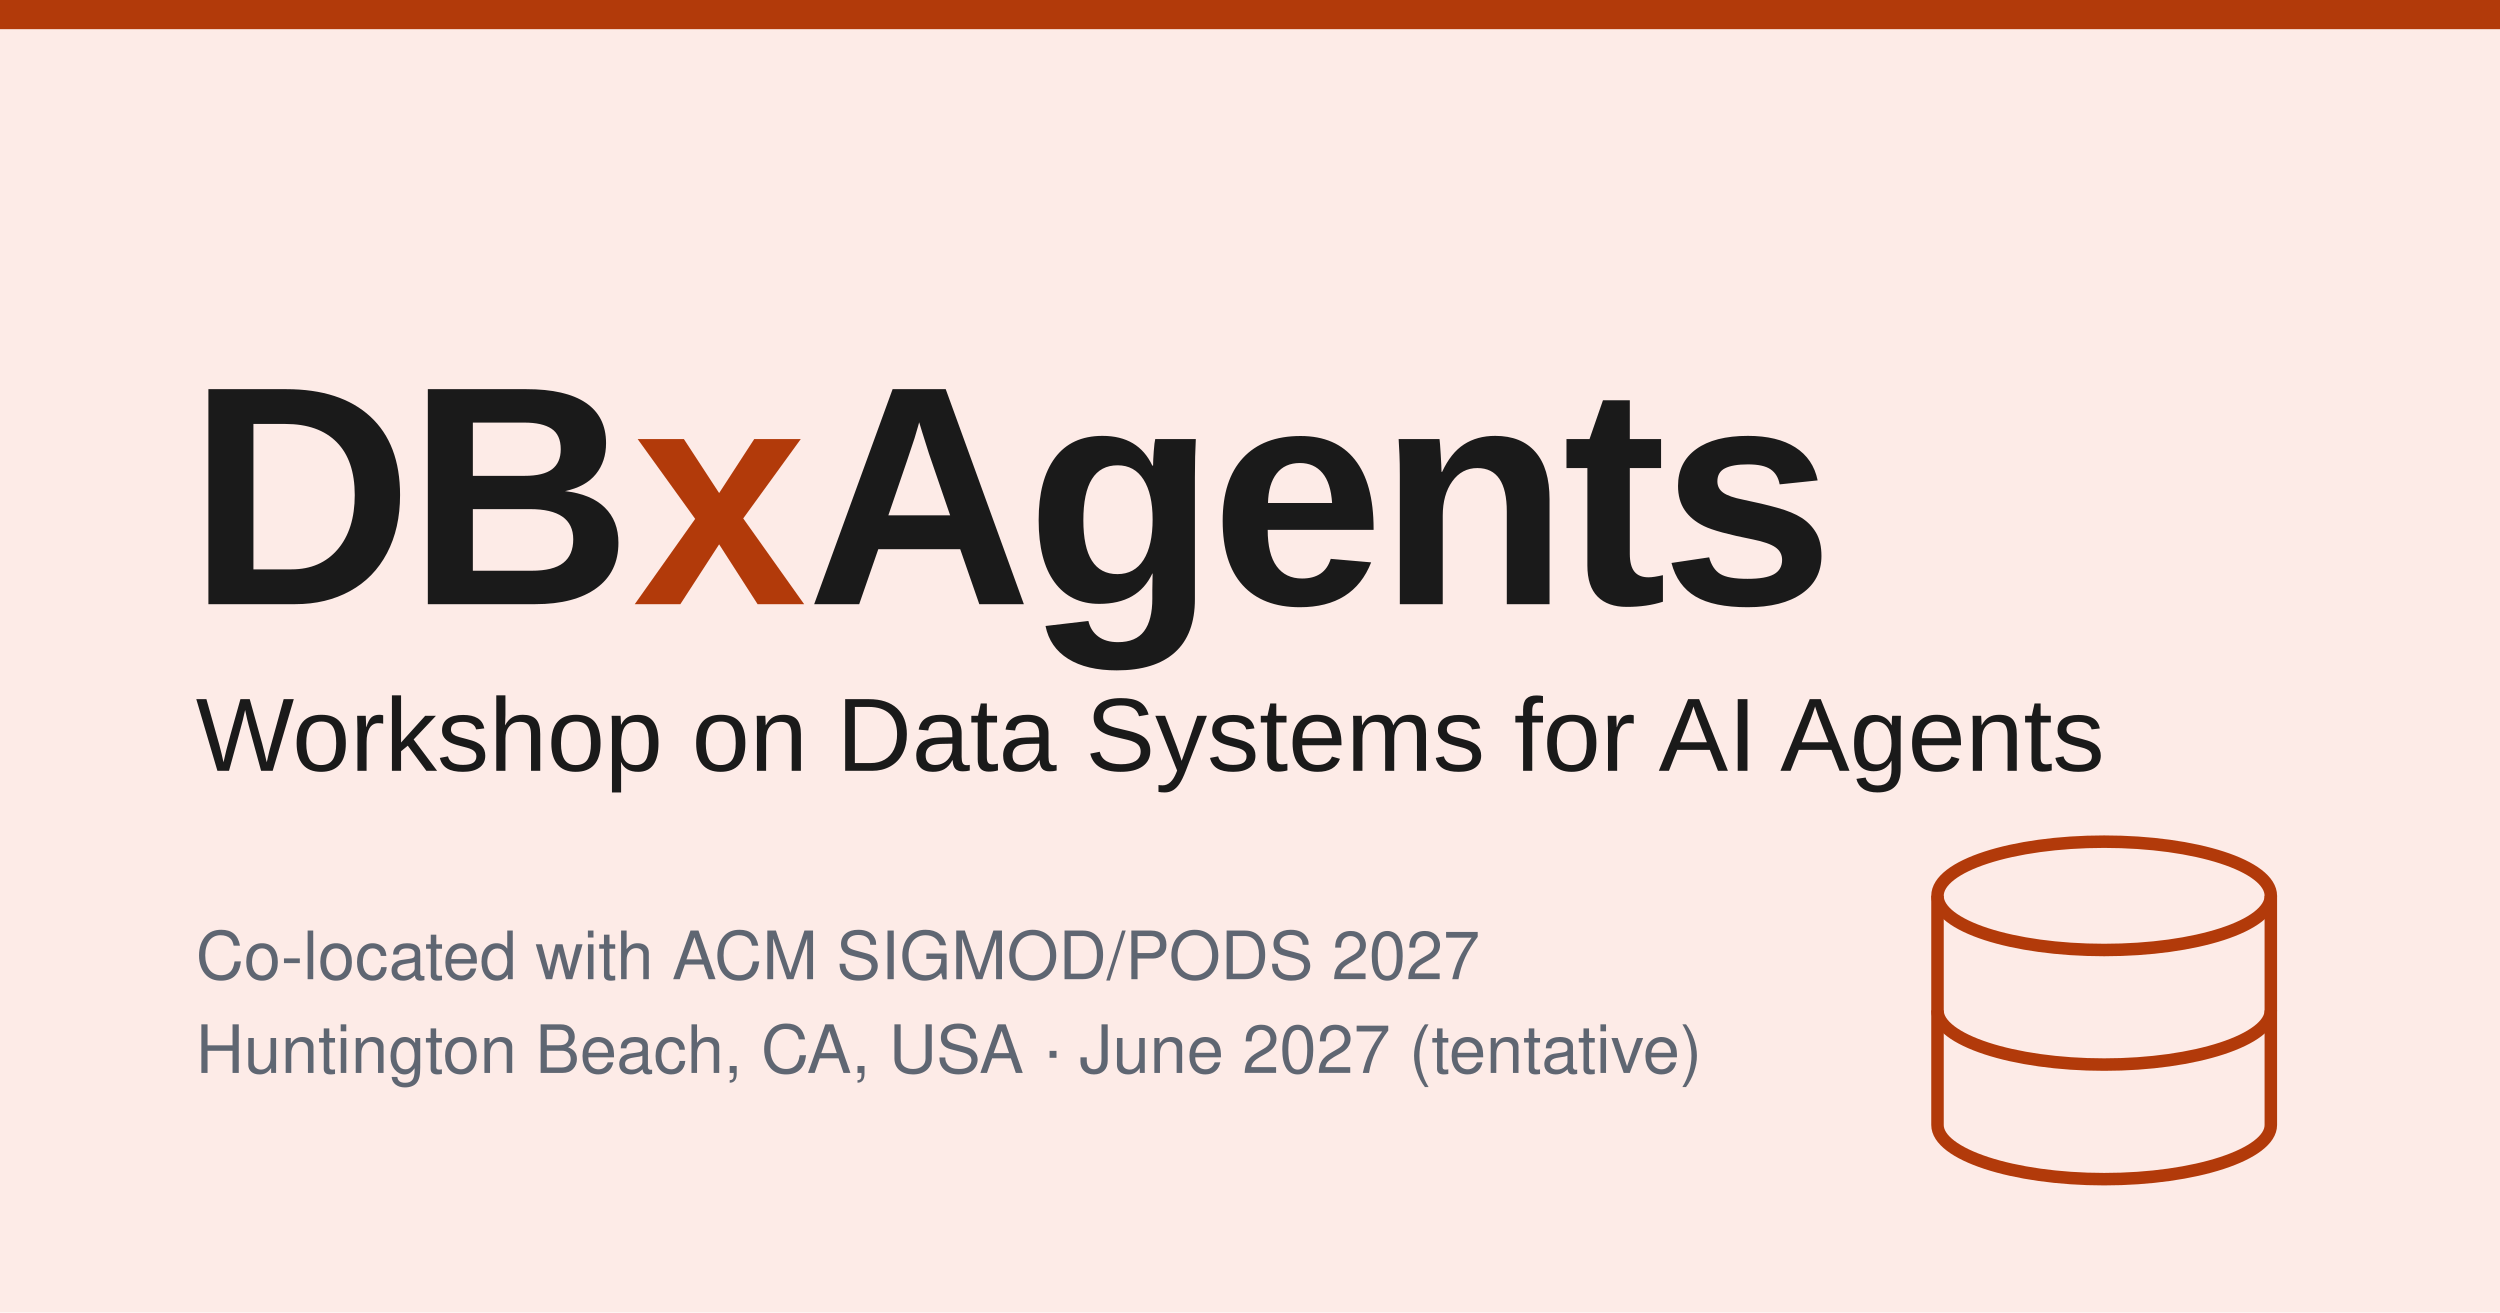
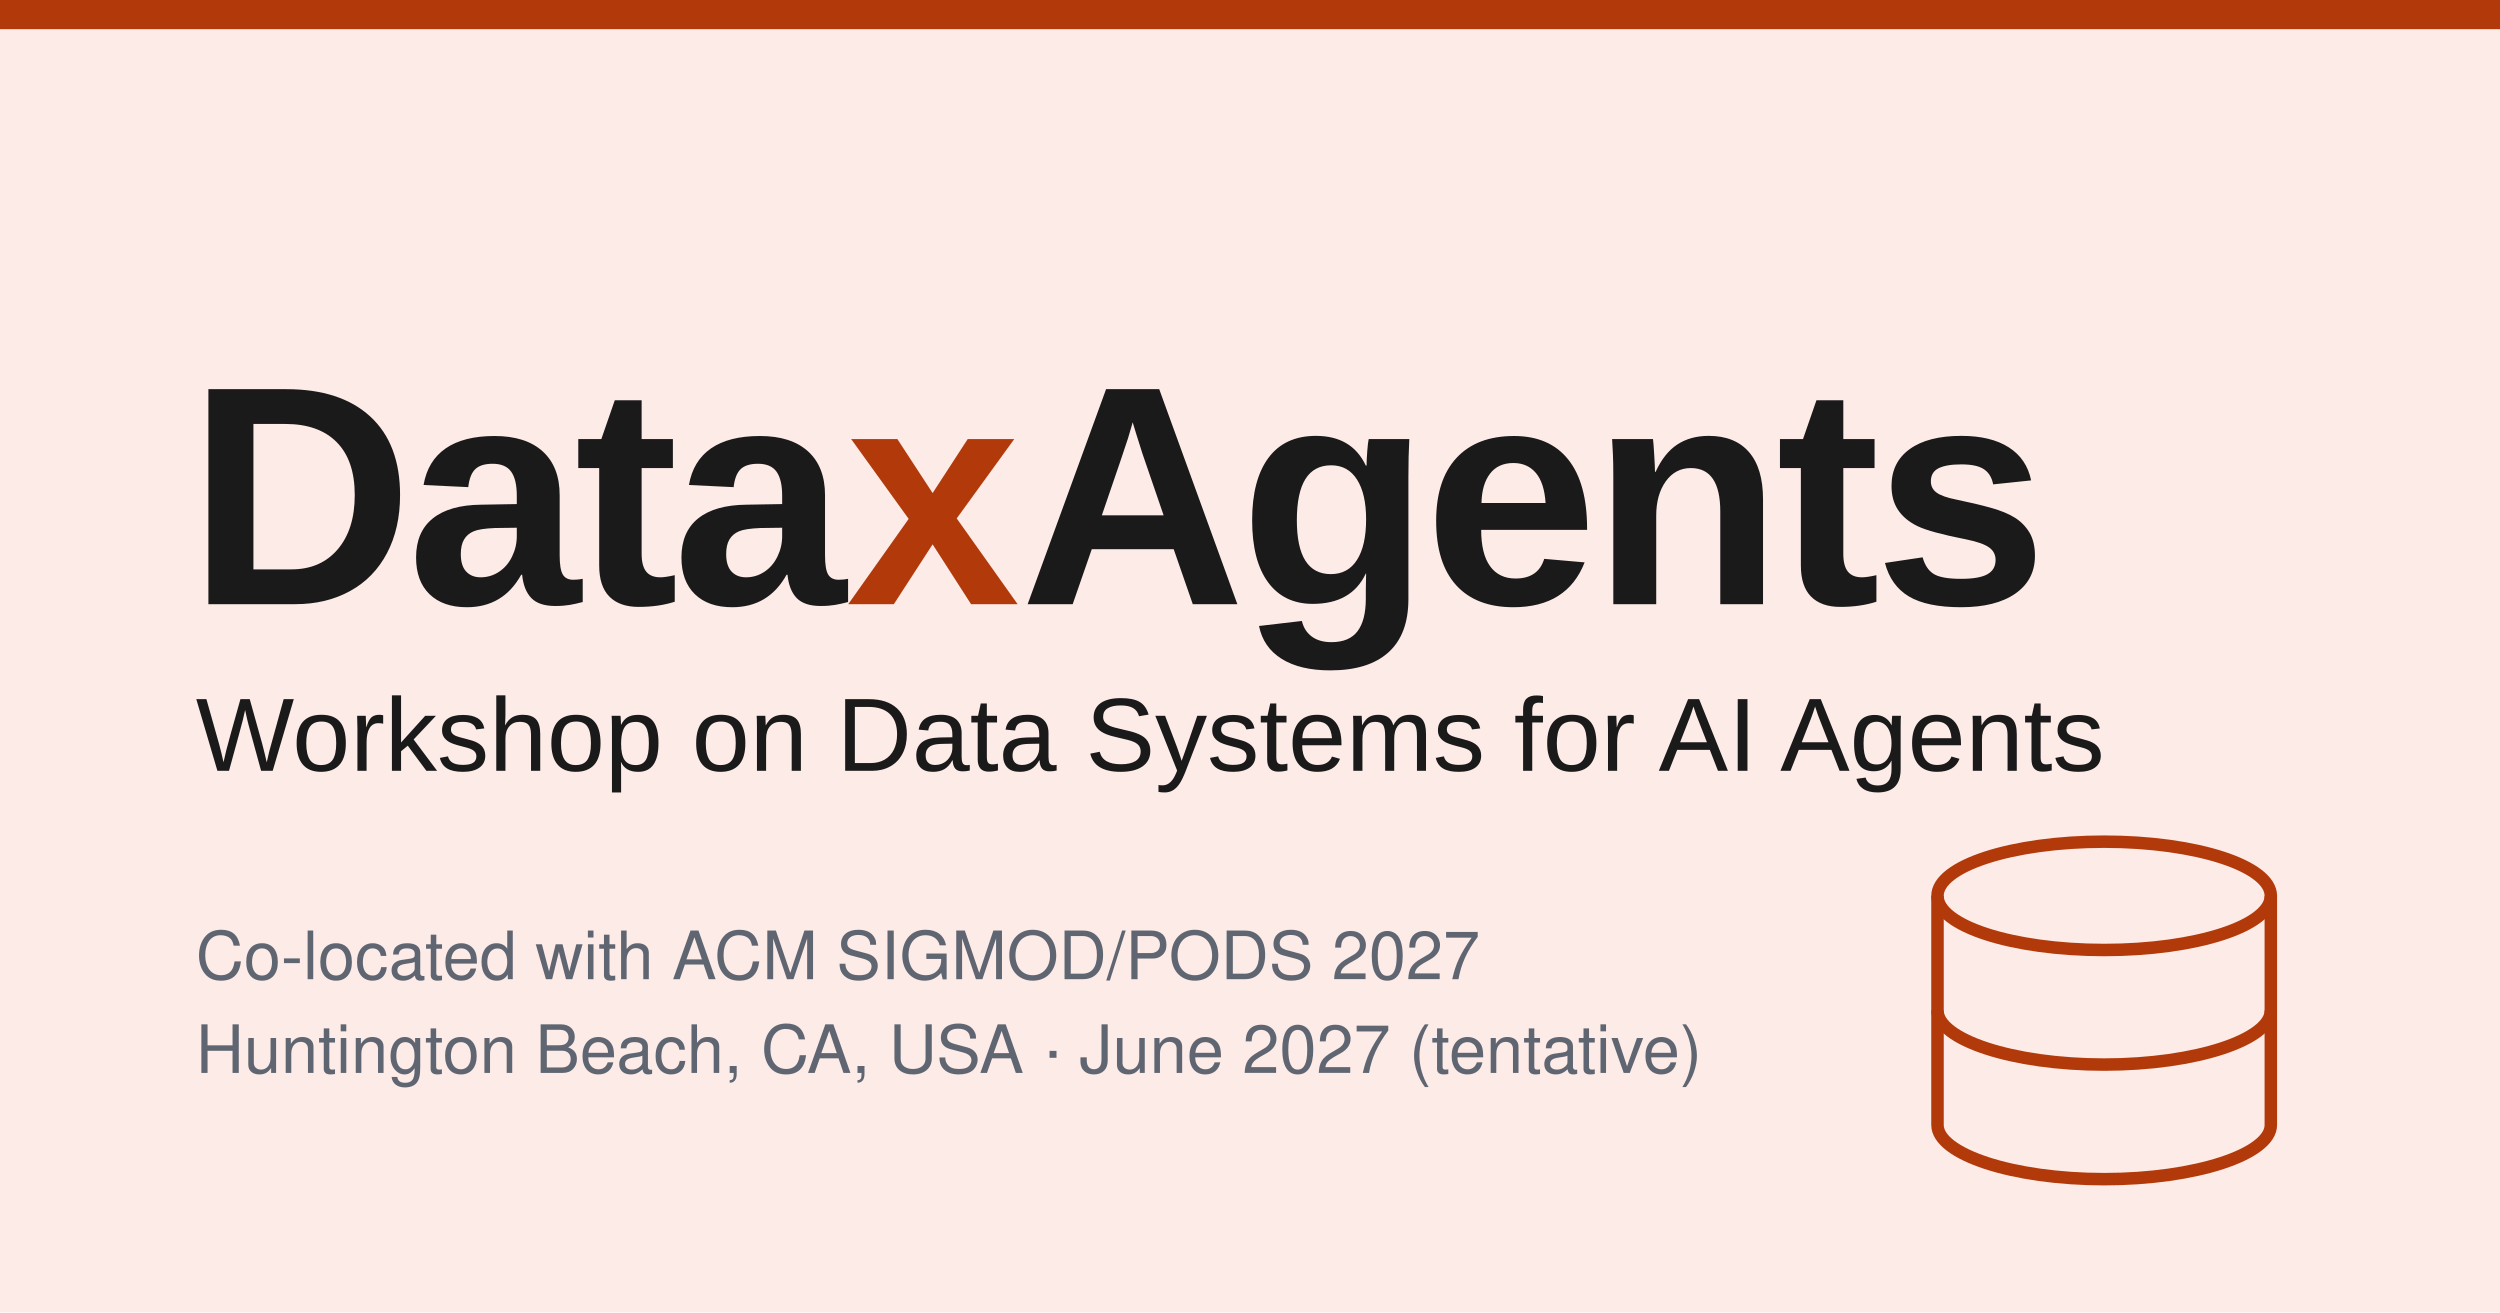
<svg xmlns="http://www.w3.org/2000/svg" width="1200" height="630" viewBox="0 0 1200 630">
  <rect width="1200" height="630" fill="#FDEBE7" />
  <rect x="0" y="0" width="1200" height="14" fill="#B23A0A" />
  <g font-family="Arial, Helvetica, sans-serif" fill="#1a1a1a">
-     <text x="90" y="290" font-size="150" font-weight="700" letter-spacing="-3">DB<tspan fill="#B23A0A">x</tspan>Agents</text>
+     <text x="90" y="290" font-size="150" font-weight="700" letter-spacing="-3">Data<tspan fill="#B23A0A">x</tspan>Agents</text>
    <text x="94" y="370" font-size="50">Workshop on Data Systems for AI Agents</text>
  </g>
  <g font-family="Helvetica, Arial, sans-serif" fill="#5f6672" font-size="32">
    <text x="94" y="470">Co-located with ACM SIGMOD/PODS 2027</text>
    <text x="94" y="515">Huntington Beach, CA, USA · June 2027 (tentative)</text>
  </g>
  <g transform="translate(930,400)" fill="none" stroke="#B23A0A" stroke-width="6">
    <ellipse cx="80" cy="30" rx="80" ry="26" />
    <path d="M0 30v110c0 14 36 26 80 26s80-12 80-26V30" />
    <path d="M0 85c0 14 36 26 80 26s80-12 80-26" />
  </g>
</svg>
